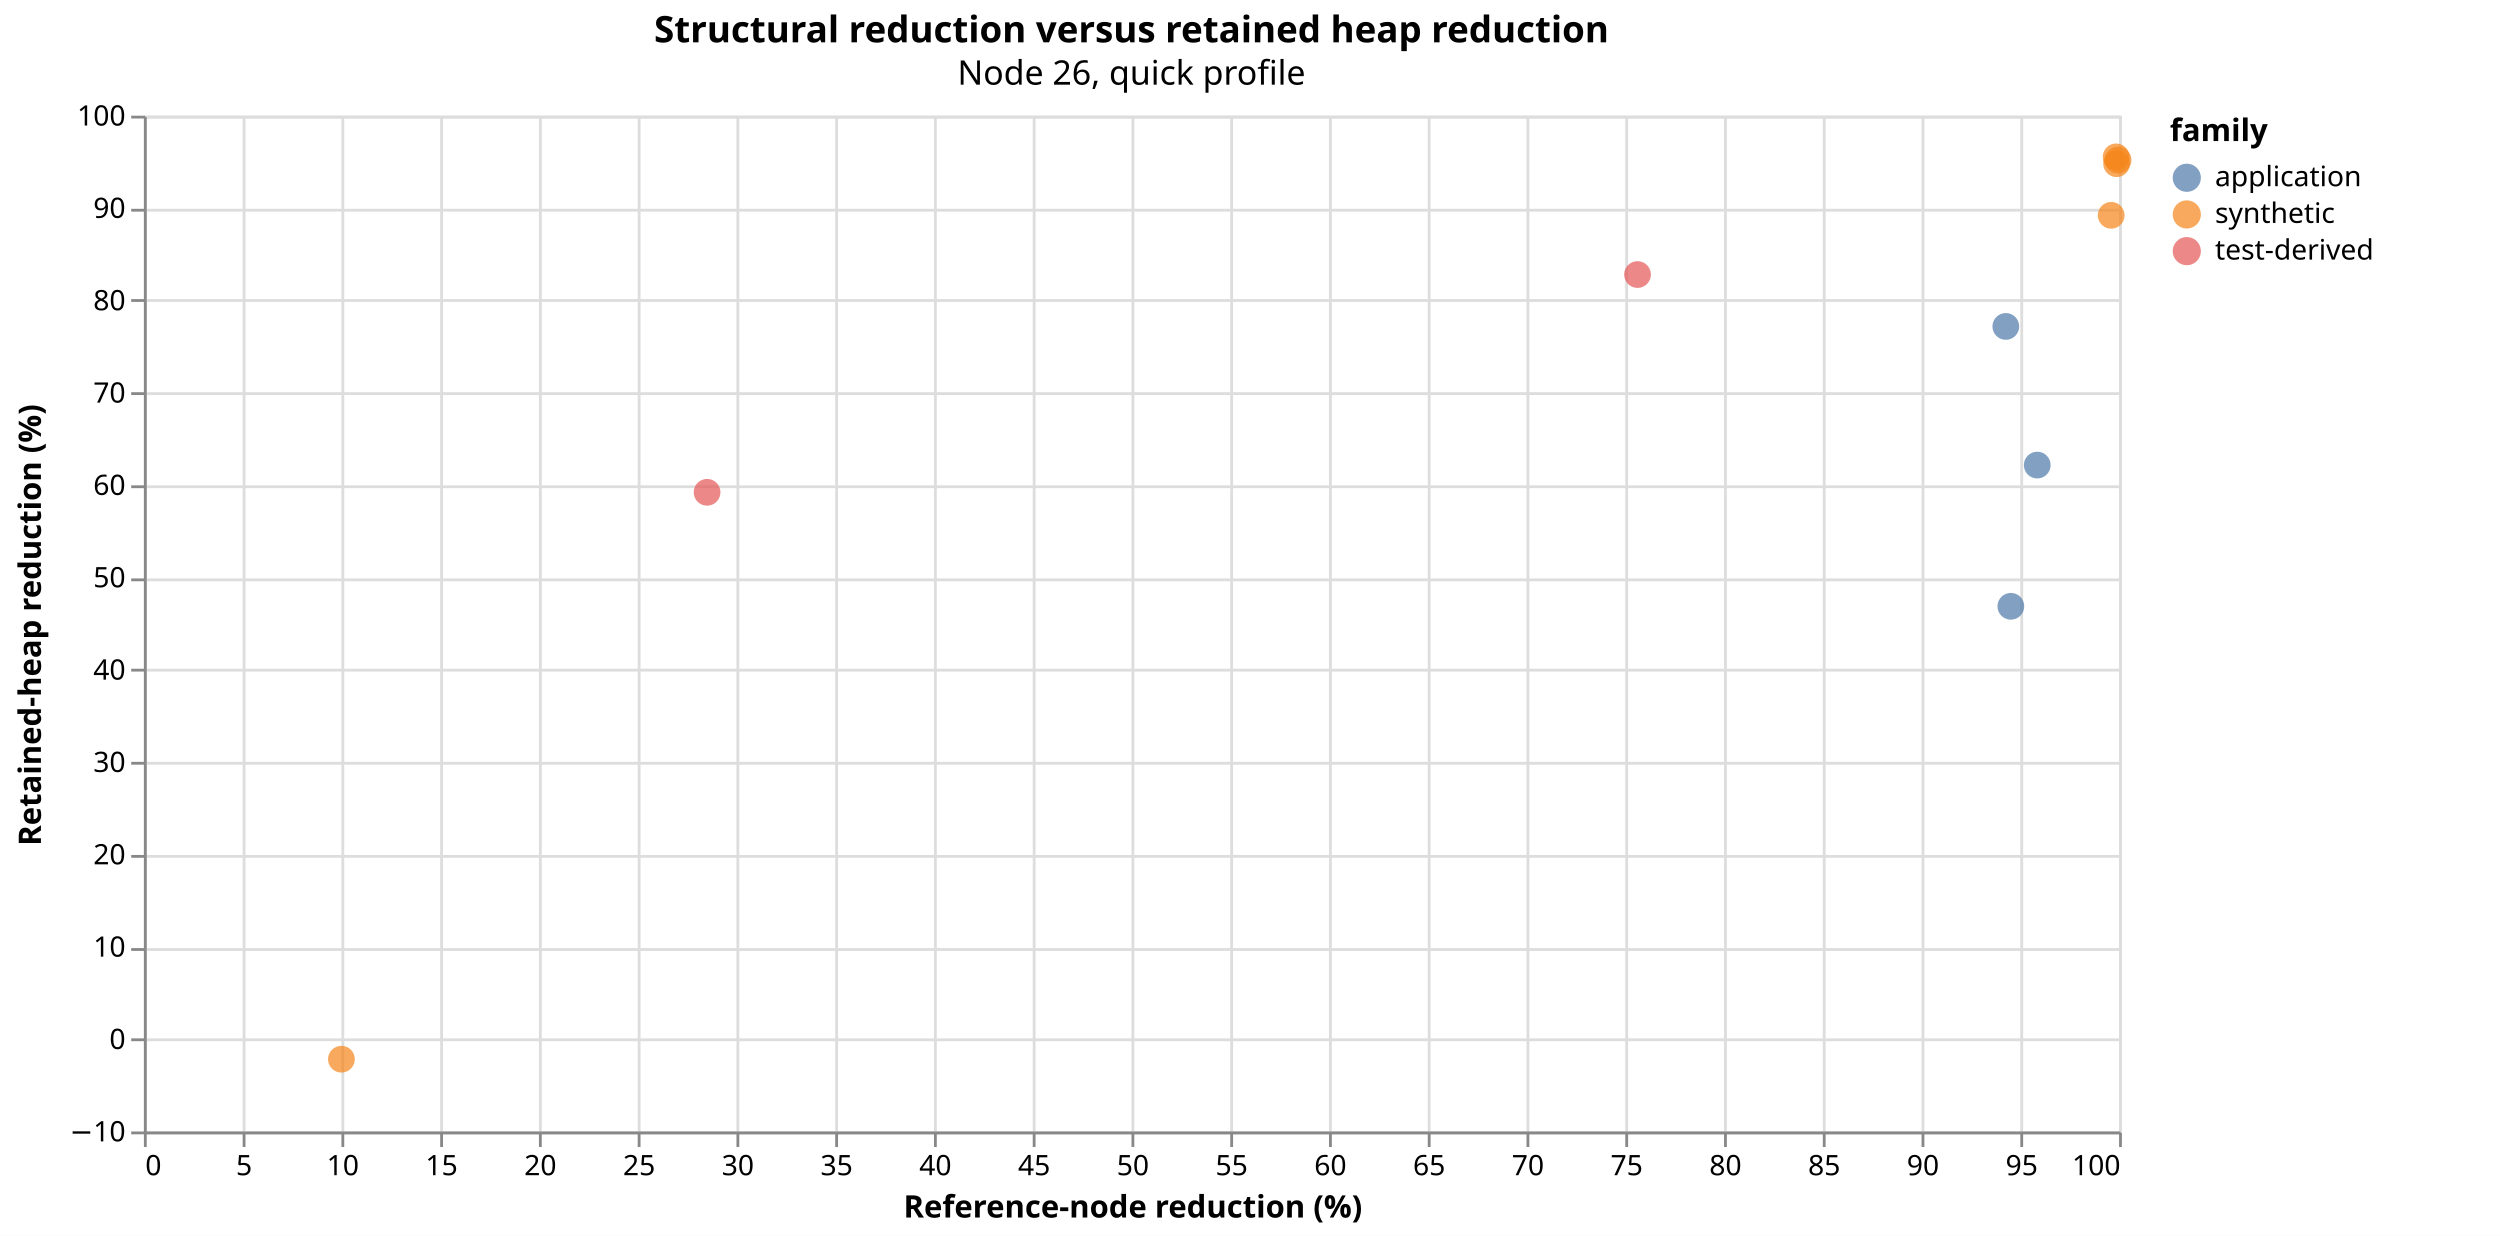
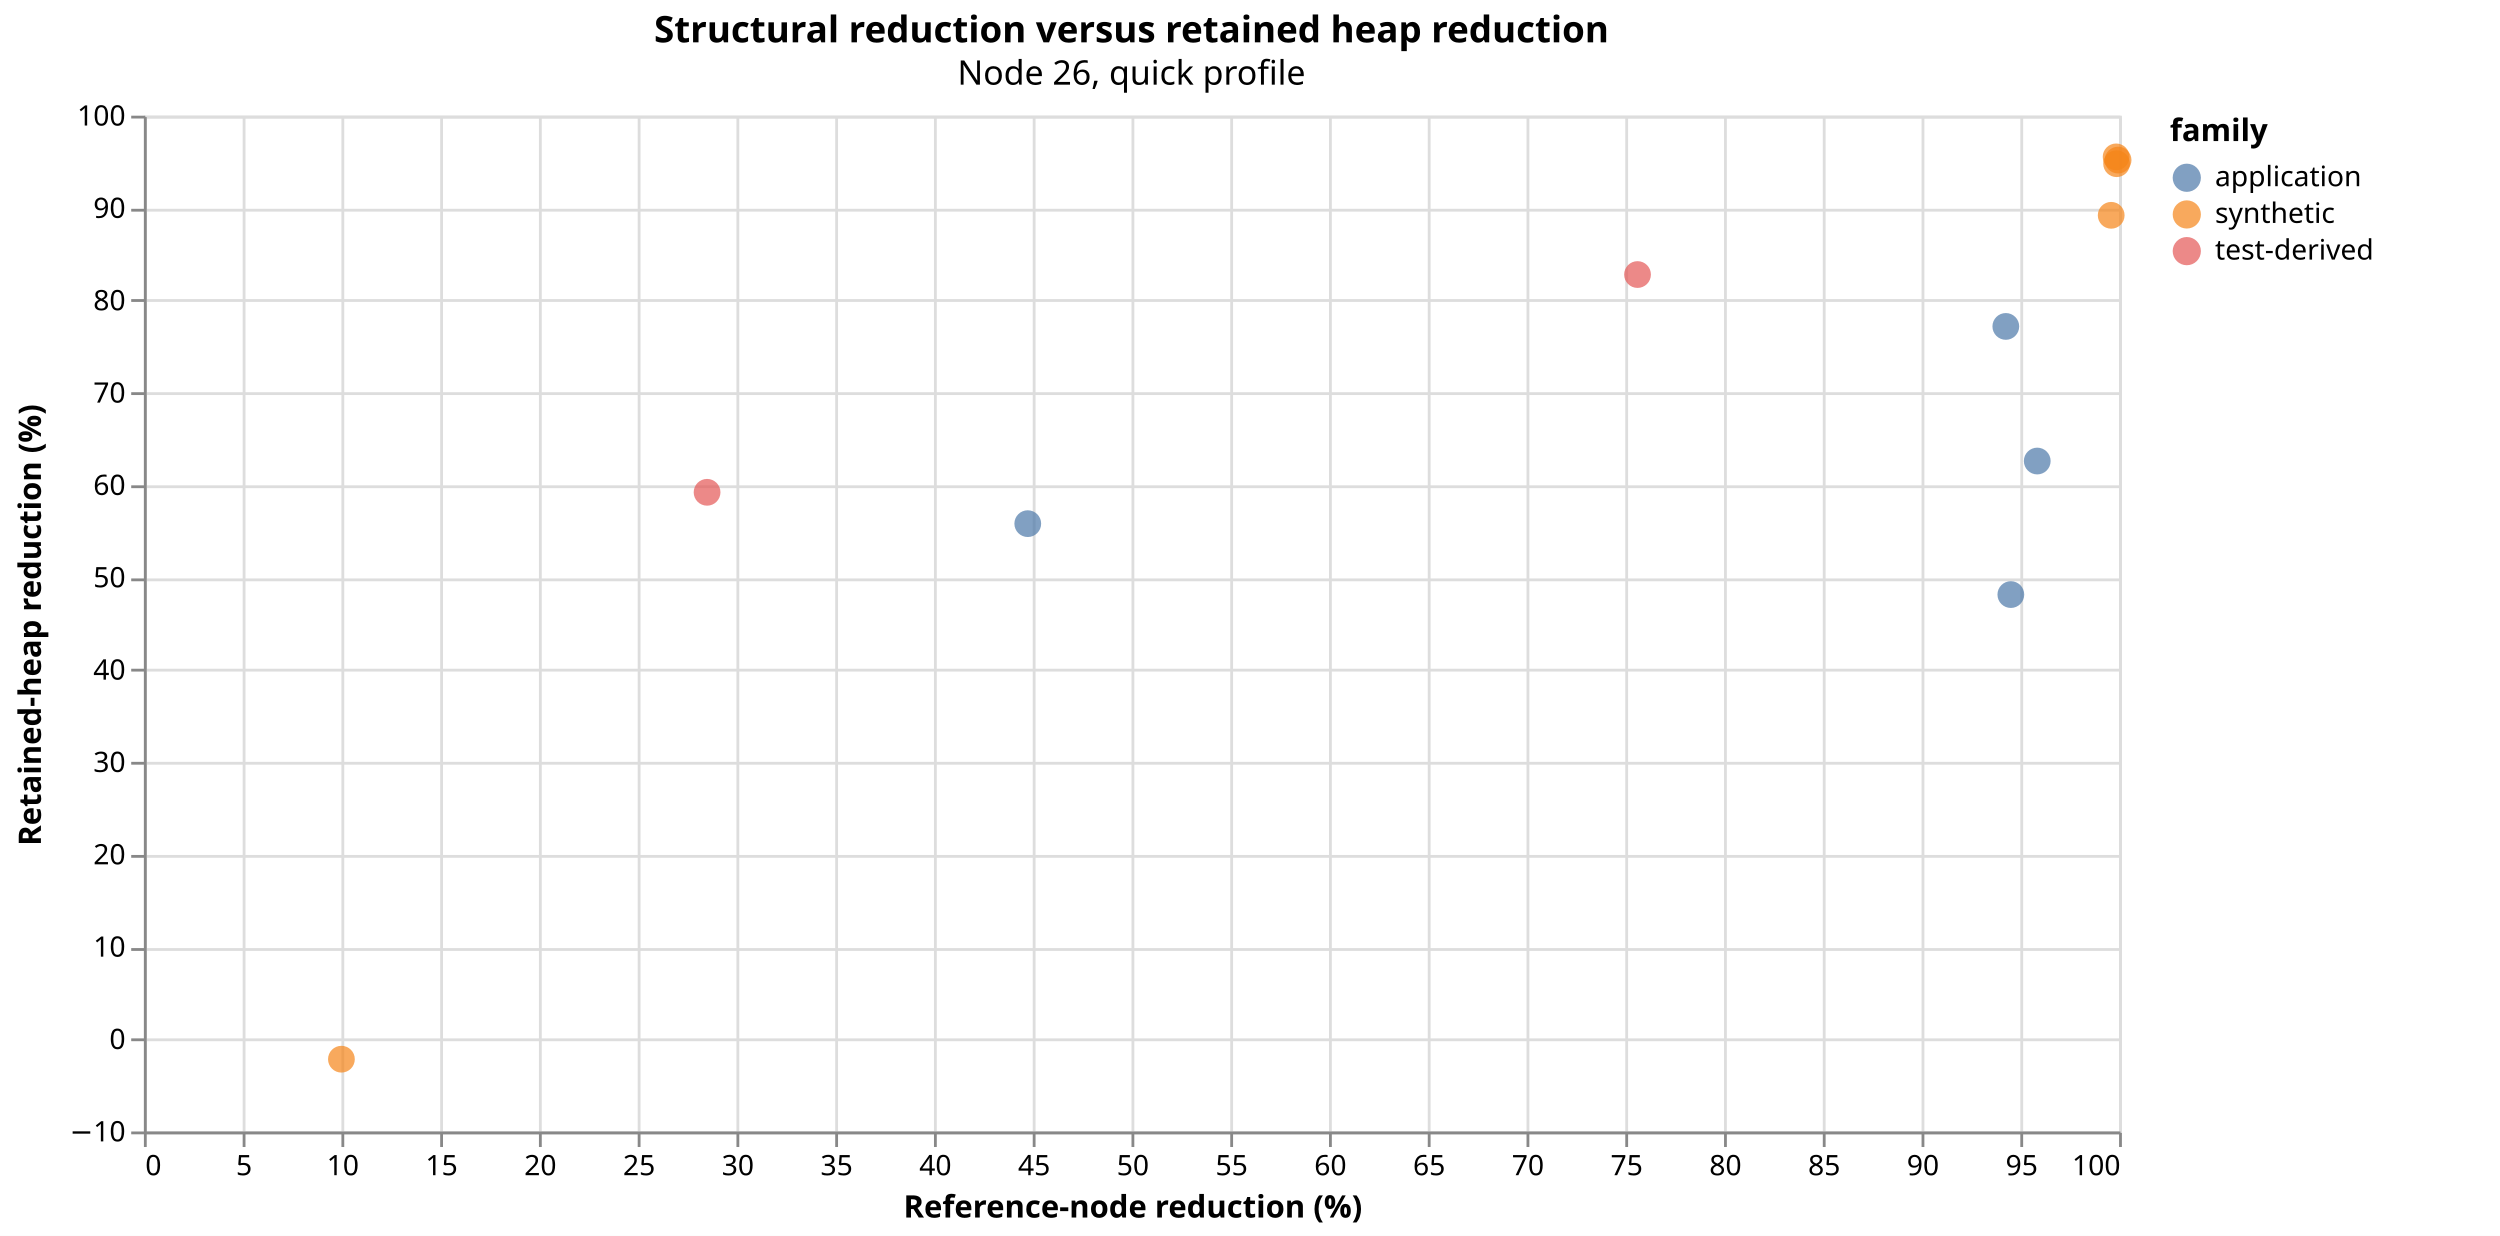
<svg xmlns="http://www.w3.org/2000/svg" version="1.1" class="marks" width="886" height="438" viewBox="0 0 886 438">
  <rect width="886" height="438" fill="white" />
  <g fill="none" stroke-miterlimit="4" transform="translate(51,41)">
    <g class="mark-group role-frame root" role="graphics-object" aria-roledescription="group mark container">
      <g transform="translate(0,0)">
        <path class="background" aria-hidden="true" d="M0.5,0.5h700v360h-700Z" stroke="#ddd" />
        <g>
          <g class="mark-group role-axis" aria-hidden="true">
            <g transform="translate(0.5,360.5)">
              <path class="background" aria-hidden="true" d="M0,0h0v0h0Z" pointer-events="none" />
              <g>
                <g class="mark-rule role-axis-grid" pointer-events="none">
                  <line transform="translate(0,-360)" x2="0" y2="360" stroke="#ddd" stroke-width="1" opacity="1" />
                  <line transform="translate(35,-360)" x2="0" y2="360" stroke="#ddd" stroke-width="1" opacity="1" />
                  <line transform="translate(70,-360)" x2="0" y2="360" stroke="#ddd" stroke-width="1" opacity="1" />
                  <line transform="translate(105,-360)" x2="0" y2="360" stroke="#ddd" stroke-width="1" opacity="1" />
                  <line transform="translate(140,-360)" x2="0" y2="360" stroke="#ddd" stroke-width="1" opacity="1" />
                  <line transform="translate(175,-360)" x2="0" y2="360" stroke="#ddd" stroke-width="1" opacity="1" />
                  <line transform="translate(210,-360)" x2="0" y2="360" stroke="#ddd" stroke-width="1" opacity="1" />
                  <line transform="translate(245,-360)" x2="0" y2="360" stroke="#ddd" stroke-width="1" opacity="1" />
                  <line transform="translate(280,-360)" x2="0" y2="360" stroke="#ddd" stroke-width="1" opacity="1" />
                  <line transform="translate(315,-360)" x2="0" y2="360" stroke="#ddd" stroke-width="1" opacity="1" />
                  <line transform="translate(350,-360)" x2="0" y2="360" stroke="#ddd" stroke-width="1" opacity="1" />
                  <line transform="translate(385,-360)" x2="0" y2="360" stroke="#ddd" stroke-width="1" opacity="1" />
                  <line transform="translate(420,-360)" x2="0" y2="360" stroke="#ddd" stroke-width="1" opacity="1" />
                  <line transform="translate(455,-360)" x2="0" y2="360" stroke="#ddd" stroke-width="1" opacity="1" />
                  <line transform="translate(490,-360)" x2="0" y2="360" stroke="#ddd" stroke-width="1" opacity="1" />
                  <line transform="translate(525,-360)" x2="0" y2="360" stroke="#ddd" stroke-width="1" opacity="1" />
                  <line transform="translate(560,-360)" x2="0" y2="360" stroke="#ddd" stroke-width="1" opacity="1" />
                  <line transform="translate(595,-360)" x2="0" y2="360" stroke="#ddd" stroke-width="1" opacity="1" />
                  <line transform="translate(630,-360)" x2="0" y2="360" stroke="#ddd" stroke-width="1" opacity="1" />
                  <line transform="translate(665,-360)" x2="0" y2="360" stroke="#ddd" stroke-width="1" opacity="1" />
                  <line transform="translate(700,-360)" x2="0" y2="360" stroke="#ddd" stroke-width="1" opacity="1" />
                </g>
              </g>
              <path class="foreground" aria-hidden="true" d="" pointer-events="none" display="none" />
            </g>
          </g>
          <g class="mark-group role-axis" aria-hidden="true">
            <g transform="translate(0.5,0.5)">
              <path class="background" aria-hidden="true" d="M0,0h0v0h0Z" pointer-events="none" />
              <g>
                <g class="mark-rule role-axis-grid" pointer-events="none">
                  <line transform="translate(0,360)" x2="700" y2="0" stroke="#ddd" stroke-width="1" opacity="1" />
                  <line transform="translate(0,327)" x2="700" y2="0" stroke="#ddd" stroke-width="1" opacity="1" />
                  <line transform="translate(0,295)" x2="700" y2="0" stroke="#ddd" stroke-width="1" opacity="1" />
                  <line transform="translate(0,262)" x2="700" y2="0" stroke="#ddd" stroke-width="1" opacity="1" />
                  <line transform="translate(0,229)" x2="700" y2="0" stroke="#ddd" stroke-width="1" opacity="1" />
                  <line transform="translate(0,196)" x2="700" y2="0" stroke="#ddd" stroke-width="1" opacity="1" />
                  <line transform="translate(0,164)" x2="700" y2="0" stroke="#ddd" stroke-width="1" opacity="1" />
                  <line transform="translate(0,131)" x2="700" y2="0" stroke="#ddd" stroke-width="1" opacity="1" />
                  <line transform="translate(0,98)" x2="700" y2="0" stroke="#ddd" stroke-width="1" opacity="1" />
                  <line transform="translate(0,65)" x2="700" y2="0" stroke="#ddd" stroke-width="1" opacity="1" />
                  <line transform="translate(0,33)" x2="700" y2="0" stroke="#ddd" stroke-width="1" opacity="1" />
                  <line transform="translate(0,0)" x2="700" y2="0" stroke="#ddd" stroke-width="1" opacity="1" />
                </g>
              </g>
              <path class="foreground" aria-hidden="true" d="" pointer-events="none" display="none" />
            </g>
          </g>
          <g class="mark-group role-axis" role="graphics-symbol" aria-roledescription="axis" aria-label="X-axis titled 'Reference-node reduction (%)' for a linear scale with values from 0 to 100">
            <g transform="translate(0.5,360.5)">
              <path class="background" aria-hidden="true" d="M0,0h0v0h0Z" pointer-events="none" />
              <g>
                <g class="mark-rule role-axis-tick" pointer-events="none">
                  <line transform="translate(0,0)" x2="0" y2="5" stroke="#888" stroke-width="1" opacity="1" />
                  <line transform="translate(35,0)" x2="0" y2="5" stroke="#888" stroke-width="1" opacity="1" />
                  <line transform="translate(70,0)" x2="0" y2="5" stroke="#888" stroke-width="1" opacity="1" />
                  <line transform="translate(105,0)" x2="0" y2="5" stroke="#888" stroke-width="1" opacity="1" />
                  <line transform="translate(140,0)" x2="0" y2="5" stroke="#888" stroke-width="1" opacity="1" />
                  <line transform="translate(175,0)" x2="0" y2="5" stroke="#888" stroke-width="1" opacity="1" />
                  <line transform="translate(210,0)" x2="0" y2="5" stroke="#888" stroke-width="1" opacity="1" />
                  <line transform="translate(245,0)" x2="0" y2="5" stroke="#888" stroke-width="1" opacity="1" />
                  <line transform="translate(280,0)" x2="0" y2="5" stroke="#888" stroke-width="1" opacity="1" />
                  <line transform="translate(315,0)" x2="0" y2="5" stroke="#888" stroke-width="1" opacity="1" />
                  <line transform="translate(350,0)" x2="0" y2="5" stroke="#888" stroke-width="1" opacity="1" />
                  <line transform="translate(385,0)" x2="0" y2="5" stroke="#888" stroke-width="1" opacity="1" />
                  <line transform="translate(420,0)" x2="0" y2="5" stroke="#888" stroke-width="1" opacity="1" />
                  <line transform="translate(455,0)" x2="0" y2="5" stroke="#888" stroke-width="1" opacity="1" />
                  <line transform="translate(490,0)" x2="0" y2="5" stroke="#888" stroke-width="1" opacity="1" />
                  <line transform="translate(525,0)" x2="0" y2="5" stroke="#888" stroke-width="1" opacity="1" />
                  <line transform="translate(560,0)" x2="0" y2="5" stroke="#888" stroke-width="1" opacity="1" />
                  <line transform="translate(595,0)" x2="0" y2="5" stroke="#888" stroke-width="1" opacity="1" />
                  <line transform="translate(630,0)" x2="0" y2="5" stroke="#888" stroke-width="1" opacity="1" />
                  <line transform="translate(665,0)" x2="0" y2="5" stroke="#888" stroke-width="1" opacity="1" />
                  <line transform="translate(700,0)" x2="0" y2="5" stroke="#888" stroke-width="1" opacity="1" />
                </g>
                <g class="mark-text role-axis-label" pointer-events="none">
                  <text text-anchor="start" transform="translate(0,15)" font-family="sans-serif" font-size="10px" fill="#000" opacity="1">0</text>
                  <text text-anchor="middle" transform="translate(35,15)" font-family="sans-serif" font-size="10px" fill="#000" opacity="1">5</text>
                  <text text-anchor="middle" transform="translate(70,15)" font-family="sans-serif" font-size="10px" fill="#000" opacity="1">10</text>
                  <text text-anchor="middle" transform="translate(105,15)" font-family="sans-serif" font-size="10px" fill="#000" opacity="1">15</text>
                  <text text-anchor="middle" transform="translate(140,15)" font-family="sans-serif" font-size="10px" fill="#000" opacity="1">20</text>
                  <text text-anchor="middle" transform="translate(175,15)" font-family="sans-serif" font-size="10px" fill="#000" opacity="1">25</text>
                  <text text-anchor="middle" transform="translate(210,15)" font-family="sans-serif" font-size="10px" fill="#000" opacity="1">30</text>
                  <text text-anchor="middle" transform="translate(245,15)" font-family="sans-serif" font-size="10px" fill="#000" opacity="1">35</text>
                  <text text-anchor="middle" transform="translate(280,15)" font-family="sans-serif" font-size="10px" fill="#000" opacity="1">40</text>
                  <text text-anchor="middle" transform="translate(315,15)" font-family="sans-serif" font-size="10px" fill="#000" opacity="1">45</text>
                  <text text-anchor="middle" transform="translate(350,15)" font-family="sans-serif" font-size="10px" fill="#000" opacity="1">50</text>
                  <text text-anchor="middle" transform="translate(385,15)" font-family="sans-serif" font-size="10px" fill="#000" opacity="1">55</text>
                  <text text-anchor="middle" transform="translate(420,15)" font-family="sans-serif" font-size="10px" fill="#000" opacity="1">60</text>
                  <text text-anchor="middle" transform="translate(455,15)" font-family="sans-serif" font-size="10px" fill="#000" opacity="1">65</text>
                  <text text-anchor="middle" transform="translate(490,15)" font-family="sans-serif" font-size="10px" fill="#000" opacity="1">70</text>
                  <text text-anchor="middle" transform="translate(525,15)" font-family="sans-serif" font-size="10px" fill="#000" opacity="1">75</text>
                  <text text-anchor="middle" transform="translate(560,15)" font-family="sans-serif" font-size="10px" fill="#000" opacity="1">80</text>
                  <text text-anchor="middle" transform="translate(595,15)" font-family="sans-serif" font-size="10px" fill="#000" opacity="1">85</text>
                  <text text-anchor="middle" transform="translate(630,15)" font-family="sans-serif" font-size="10px" fill="#000" opacity="1">90</text>
                  <text text-anchor="middle" transform="translate(665,15)" font-family="sans-serif" font-size="10px" fill="#000" opacity="1">95</text>
                  <text text-anchor="end" transform="translate(700,15)" font-family="sans-serif" font-size="10px" fill="#000" opacity="1">100</text>
                </g>
                <g class="mark-rule role-axis-domain" pointer-events="none">
                  <line transform="translate(0,0)" x2="700" y2="0" stroke="#888" stroke-width="1" opacity="1" />
                </g>
                <g class="mark-text role-axis-title" pointer-events="none">
                  <text text-anchor="middle" transform="translate(350,30)" font-family="sans-serif" font-size="11px" font-weight="bold" fill="#000" opacity="1">Reference-node reduction (%)</text>
                </g>
              </g>
              <path class="foreground" aria-hidden="true" d="" pointer-events="none" display="none" />
            </g>
          </g>
          <g class="mark-group role-axis" role="graphics-symbol" aria-roledescription="axis" aria-label="Y-axis titled 'Retained-heap reduction (%)' for a linear scale with values from −10 to 100">
            <g transform="translate(0.5,0.5)">
              <path class="background" aria-hidden="true" d="M0,0h0v0h0Z" pointer-events="none" />
              <g>
                <g class="mark-rule role-axis-tick" pointer-events="none">
                  <line transform="translate(0,360)" x2="-5" y2="0" stroke="#888" stroke-width="1" opacity="1" />
                  <line transform="translate(0,327)" x2="-5" y2="0" stroke="#888" stroke-width="1" opacity="1" />
                  <line transform="translate(0,295)" x2="-5" y2="0" stroke="#888" stroke-width="1" opacity="1" />
                  <line transform="translate(0,262)" x2="-5" y2="0" stroke="#888" stroke-width="1" opacity="1" />
                  <line transform="translate(0,229)" x2="-5" y2="0" stroke="#888" stroke-width="1" opacity="1" />
                  <line transform="translate(0,196)" x2="-5" y2="0" stroke="#888" stroke-width="1" opacity="1" />
                  <line transform="translate(0,164)" x2="-5" y2="0" stroke="#888" stroke-width="1" opacity="1" />
                  <line transform="translate(0,131)" x2="-5" y2="0" stroke="#888" stroke-width="1" opacity="1" />
                  <line transform="translate(0,98)" x2="-5" y2="0" stroke="#888" stroke-width="1" opacity="1" />
                  <line transform="translate(0,65)" x2="-5" y2="0" stroke="#888" stroke-width="1" opacity="1" />
                  <line transform="translate(0,33)" x2="-5" y2="0" stroke="#888" stroke-width="1" opacity="1" />
                  <line transform="translate(0,0)" x2="-5" y2="0" stroke="#888" stroke-width="1" opacity="1" />
                </g>
                <g class="mark-text role-axis-label" pointer-events="none">
                  <text text-anchor="end" transform="translate(-7,363)" font-family="sans-serif" font-size="10px" fill="#000" opacity="1">−10</text>
                  <text text-anchor="end" transform="translate(-7,330.2727)" font-family="sans-serif" font-size="10px" fill="#000" opacity="1">0</text>
                  <text text-anchor="end" transform="translate(-7,297.5455)" font-family="sans-serif" font-size="10px" fill="#000" opacity="1">10</text>
                  <text text-anchor="end" transform="translate(-7,264.8182)" font-family="sans-serif" font-size="10px" fill="#000" opacity="1">20</text>
                  <text text-anchor="end" transform="translate(-7,232.0909)" font-family="sans-serif" font-size="10px" fill="#000" opacity="1">30</text>
                  <text text-anchor="end" transform="translate(-7,199.3636)" font-family="sans-serif" font-size="10px" fill="#000" opacity="1">40</text>
                  <text text-anchor="end" transform="translate(-7,166.6364)" font-family="sans-serif" font-size="10px" fill="#000" opacity="1">50</text>
                  <text text-anchor="end" transform="translate(-7,133.9091)" font-family="sans-serif" font-size="10px" fill="#000" opacity="1">60</text>
                  <text text-anchor="end" transform="translate(-7,101.1818)" font-family="sans-serif" font-size="10px" fill="#000" opacity="1">70</text>
                  <text text-anchor="end" transform="translate(-7,68.45455)" font-family="sans-serif" font-size="10px" fill="#000" opacity="1">80</text>
                  <text text-anchor="end" transform="translate(-7,35.72727)" font-family="sans-serif" font-size="10px" fill="#000" opacity="1">90</text>
                  <text text-anchor="end" transform="translate(-7,3)" font-family="sans-serif" font-size="10px" fill="#000" opacity="1">100</text>
                </g>
                <g class="mark-rule role-axis-domain" pointer-events="none">
                  <line transform="translate(0,360)" x2="0" y2="-360" stroke="#888" stroke-width="1" opacity="1" />
                </g>
                <g class="mark-text role-axis-title" pointer-events="none">
                  <text text-anchor="middle" transform="translate(-35,180) rotate(-90) translate(0,-2)" font-family="sans-serif" font-size="11px" font-weight="bold" fill="#000" opacity="1">Retained-heap reduction (%)</text>
                </g>
              </g>
              <path class="foreground" aria-hidden="true" d="" pointer-events="none" display="none" />
            </g>
          </g>
          <g class="mark-symbol role-mark marks" role="graphics-object" aria-roledescription="symbol mark container">
            <path aria-label="Reference-node reduction (%): 94.2660550459; Retained-heap reduction (%): 77.1795901969; family: application" role="graphics-symbol" aria-roledescription="point" transform="translate(659.8624,74.68498)" d="M4.743,0A4.743,4.743,0,1,1,-4.743,0A4.743,4.743,0,1,1,4.743,0" fill="#4c78a8" stroke-width="2" opacity="0.7" />
-             <path aria-label="Reference-node reduction (%): 95.856873823; Retained-heap reduction (%): 62.1643835616; family: application" role="graphics-symbol" aria-roledescription="point" transform="translate(670.9981,123.8257)" d="M4.743,0A4.743,4.743,0,1,1,-4.743,0A4.743,4.743,0,1,1,4.743,0" fill="#4c78a8" stroke-width="2" opacity="0.7" />
-             <path aria-label="Reference-node reduction (%): 94.5205479452; Retained-heap reduction (%): 46.8721668178; family: application" role="graphics-symbol" aria-roledescription="point" transform="translate(661.6438,173.8729)" d="M4.743,0A4.743,4.743,0,1,1,-4.743,0A4.743,4.743,0,1,1,4.743,0" fill="#4c78a8" stroke-width="2" opacity="0.7" />
+             <path aria-label="Reference-node reduction (%): 95.856873823; Retained-heap reduction (%): 62.602739726; family: application" role="graphics-symbol" aria-roledescription="point" transform="translate(670.9981,122.391)" d="M4.743,0A4.743,4.743,0,1,1,-4.743,0A4.743,4.743,0,1,1,4.743,0" fill="#4c78a8" stroke-width="2" opacity="0.7" />
+             <path aria-label="Reference-node reduction (%): 44.7488584475; Retained-heap reduction (%): 55.8217537135; family: application" role="graphics-symbol" aria-roledescription="point" transform="translate(313.242,144.5834)" d="M4.743,0A4.743,4.743,0,1,1,-4.743,0A4.743,4.743,0,1,1,4.743,0" fill="#4c78a8" stroke-width="2" opacity="0.7" />
+             <path aria-label="Reference-node reduction (%): 94.5205479452; Retained-heap reduction (%): 48.1414324569; family: application" role="graphics-symbol" aria-roledescription="point" transform="translate(661.6438,169.7189)" d="M4.743,0A4.743,4.743,0,1,1,-4.743,0A4.743,4.743,0,1,1,4.743,0" fill="#4c78a8" stroke-width="2" opacity="0.7" />
            <path aria-label="Reference-node reduction (%): 99.8500374906; Retained-heap reduction (%): 95.5382764047; family: synthetic" role="graphics-symbol" aria-roledescription="point" transform="translate(698.9503,14.602)" d="M4.743,0A4.743,4.743,0,1,1,-4.743,0A4.743,4.743,0,1,1,4.743,0" fill="#f58518" stroke-width="2" opacity="0.7" />
            <path aria-label="Reference-node reduction (%): 10; Retained-heap reduction (%): −2.17186024551; family: synthetic" role="graphics-symbol" aria-roledescription="point" transform="translate(70,334.3806)" d="M4.743,0A4.743,4.743,0,1,1,-4.743,0A4.743,4.743,0,1,1,4.743,0" fill="#f58518" stroke-width="2" opacity="0.7" />
            <path aria-label="Reference-node reduction (%): 99.6007984032; Retained-heap reduction (%): 89.2123629113; family: synthetic" role="graphics-symbol" aria-roledescription="point" transform="translate(697.2056,35.30499)" d="M4.743,0A4.743,4.743,0,1,1,-4.743,0A4.743,4.743,0,1,1,4.743,0" fill="#f58518" stroke-width="2" opacity="0.7" />
            <path aria-label="Reference-node reduction (%): 99.8750312422; Retained-heap reduction (%): 94.8014177951; family: synthetic" role="graphics-symbol" aria-roledescription="point" transform="translate(699.1252,17.01354)" d="M4.743,0A4.743,4.743,0,1,1,-4.743,0A4.743,4.743,0,1,1,4.743,0" fill="#f58518" stroke-width="2" opacity="0.7" />
            <path aria-label="Reference-node reduction (%): 99.9500049995; Retained-heap reduction (%): 95.1932516453; family: synthetic" role="graphics-symbol" aria-roledescription="point" transform="translate(699.65,15.73118)" d="M4.743,0A4.743,4.743,0,1,1,-4.743,0A4.743,4.743,0,1,1,4.743,0" fill="#f58518" stroke-width="2" opacity="0.7" />
            <path aria-label="Reference-node reduction (%): 75.6198347107; Retained-heap reduction (%): 82.7972799118; family: test-derived" role="graphics-symbol" aria-roledescription="point" transform="translate(529.3388,56.29981)" d="M4.743,0A4.743,4.743,0,1,1,-4.743,0A4.743,4.743,0,1,1,4.743,0" fill="#e45756" stroke-width="2" opacity="0.7" />
            <path aria-label="Reference-node reduction (%): 28.5123966942; Retained-heap reduction (%): 59.2172640819; family: test-derived" role="graphics-symbol" aria-roledescription="point" transform="translate(199.5868,133.4708)" d="M4.743,0A4.743,4.743,0,1,1,-4.743,0A4.743,4.743,0,1,1,4.743,0" fill="#e45756" stroke-width="2" opacity="0.7" />
          </g>
          <g class="mark-group role-legend" role="graphics-symbol" aria-roledescription="legend" aria-label="Symbol legend titled 'family' for fill color with 3 values: application, synthetic, test-derived">
            <g transform="translate(718,0)">
              <path class="background" aria-hidden="true" d="M0,0h112v53h-112Z" pointer-events="none" />
              <g>
                <g class="mark-group role-legend-entry">
                  <g transform="translate(0,16)">
                    <path class="background" aria-hidden="true" d="M0,0h0v0h0Z" pointer-events="none" />
                    <g>
                      <g class="mark-group role-scope" role="graphics-object" aria-roledescription="group mark container">
                        <g transform="translate(0,0)">
                          <path class="background" aria-hidden="true" d="M0,0h112v11h-112Z" pointer-events="none" opacity="1" />
                          <g>
                            <g class="mark-symbol role-legend-symbol" pointer-events="none">
                              <path transform="translate(6,6)" d="M5,0A5,5,0,1,1,-5,0A5,5,0,1,1,5,0" fill="#4c78a8" stroke-width="1.5" opacity="0.7" />
                            </g>
                            <g class="mark-text role-legend-label" pointer-events="none">
                              <text text-anchor="start" transform="translate(16,9)" font-family="sans-serif" font-size="10px" fill="#000" opacity="1">application</text>
                            </g>
                          </g>
                          <path class="foreground" aria-hidden="true" d="" pointer-events="none" display="none" />
                        </g>
                        <g transform="translate(0,13)">
                          <path class="background" aria-hidden="true" d="M0,0h112v11h-112Z" pointer-events="none" opacity="1" />
                          <g>
                            <g class="mark-symbol role-legend-symbol" pointer-events="none">
                              <path transform="translate(6,6)" d="M5,0A5,5,0,1,1,-5,0A5,5,0,1,1,5,0" fill="#f58518" stroke-width="1.5" opacity="0.7" />
                            </g>
                            <g class="mark-text role-legend-label" pointer-events="none">
                              <text text-anchor="start" transform="translate(16,9)" font-family="sans-serif" font-size="10px" fill="#000" opacity="1">synthetic</text>
                            </g>
                          </g>
                          <path class="foreground" aria-hidden="true" d="" pointer-events="none" display="none" />
                        </g>
                        <g transform="translate(0,26)">
                          <path class="background" aria-hidden="true" d="M0,0h112v11h-112Z" pointer-events="none" opacity="1" />
                          <g>
                            <g class="mark-symbol role-legend-symbol" pointer-events="none">
                              <path transform="translate(6,6)" d="M5,0A5,5,0,1,1,-5,0A5,5,0,1,1,5,0" fill="#e45756" stroke-width="1.5" opacity="0.7" />
                            </g>
                            <g class="mark-text role-legend-label" pointer-events="none">
                              <text text-anchor="start" transform="translate(16,9)" font-family="sans-serif" font-size="10px" fill="#000" opacity="1">test-derived</text>
                            </g>
                          </g>
                          <path class="foreground" aria-hidden="true" d="" pointer-events="none" display="none" />
                        </g>
                      </g>
                    </g>
                    <path class="foreground" aria-hidden="true" d="" pointer-events="none" display="none" />
                  </g>
                </g>
                <g class="mark-text role-legend-title" pointer-events="none">
                  <text text-anchor="start" transform="translate(0,9)" font-family="sans-serif" font-size="11px" font-weight="bold" fill="#000" opacity="1">family</text>
                </g>
              </g>
              <path class="foreground" aria-hidden="true" d="" pointer-events="none" display="none" />
            </g>
          </g>
          <g class="mark-group role-title">
            <g transform="translate(350,-36)">
              <path class="background" aria-hidden="true" d="M0,0h0v0h0Z" pointer-events="none" />
              <g>
                <g class="mark-text role-title-text" role="graphics-symbol" aria-roledescription="title" aria-label="Title text 'Structural reduction versus retained heap reduction'" pointer-events="none">
                  <text text-anchor="middle" transform="translate(0,10)" font-family="sans-serif" font-size="13px" font-weight="bold" fill="#000" opacity="1">Structural reduction versus retained heap reduction</text>
                </g>
                <g class="mark-text role-title-subtitle" role="graphics-symbol" aria-roledescription="subtitle" aria-label="Subtitle text 'Node 26, quick profile'" pointer-events="none">
                  <text text-anchor="middle" transform="translate(0,25)" font-family="sans-serif" font-size="12px" fill="#000" opacity="1">Node 26, quick profile</text>
                </g>
              </g>
              <path class="foreground" aria-hidden="true" d="" pointer-events="none" display="none" />
            </g>
          </g>
        </g>
        <path class="foreground" aria-hidden="true" d="" display="none" />
      </g>
    </g>
  </g>
</svg>
